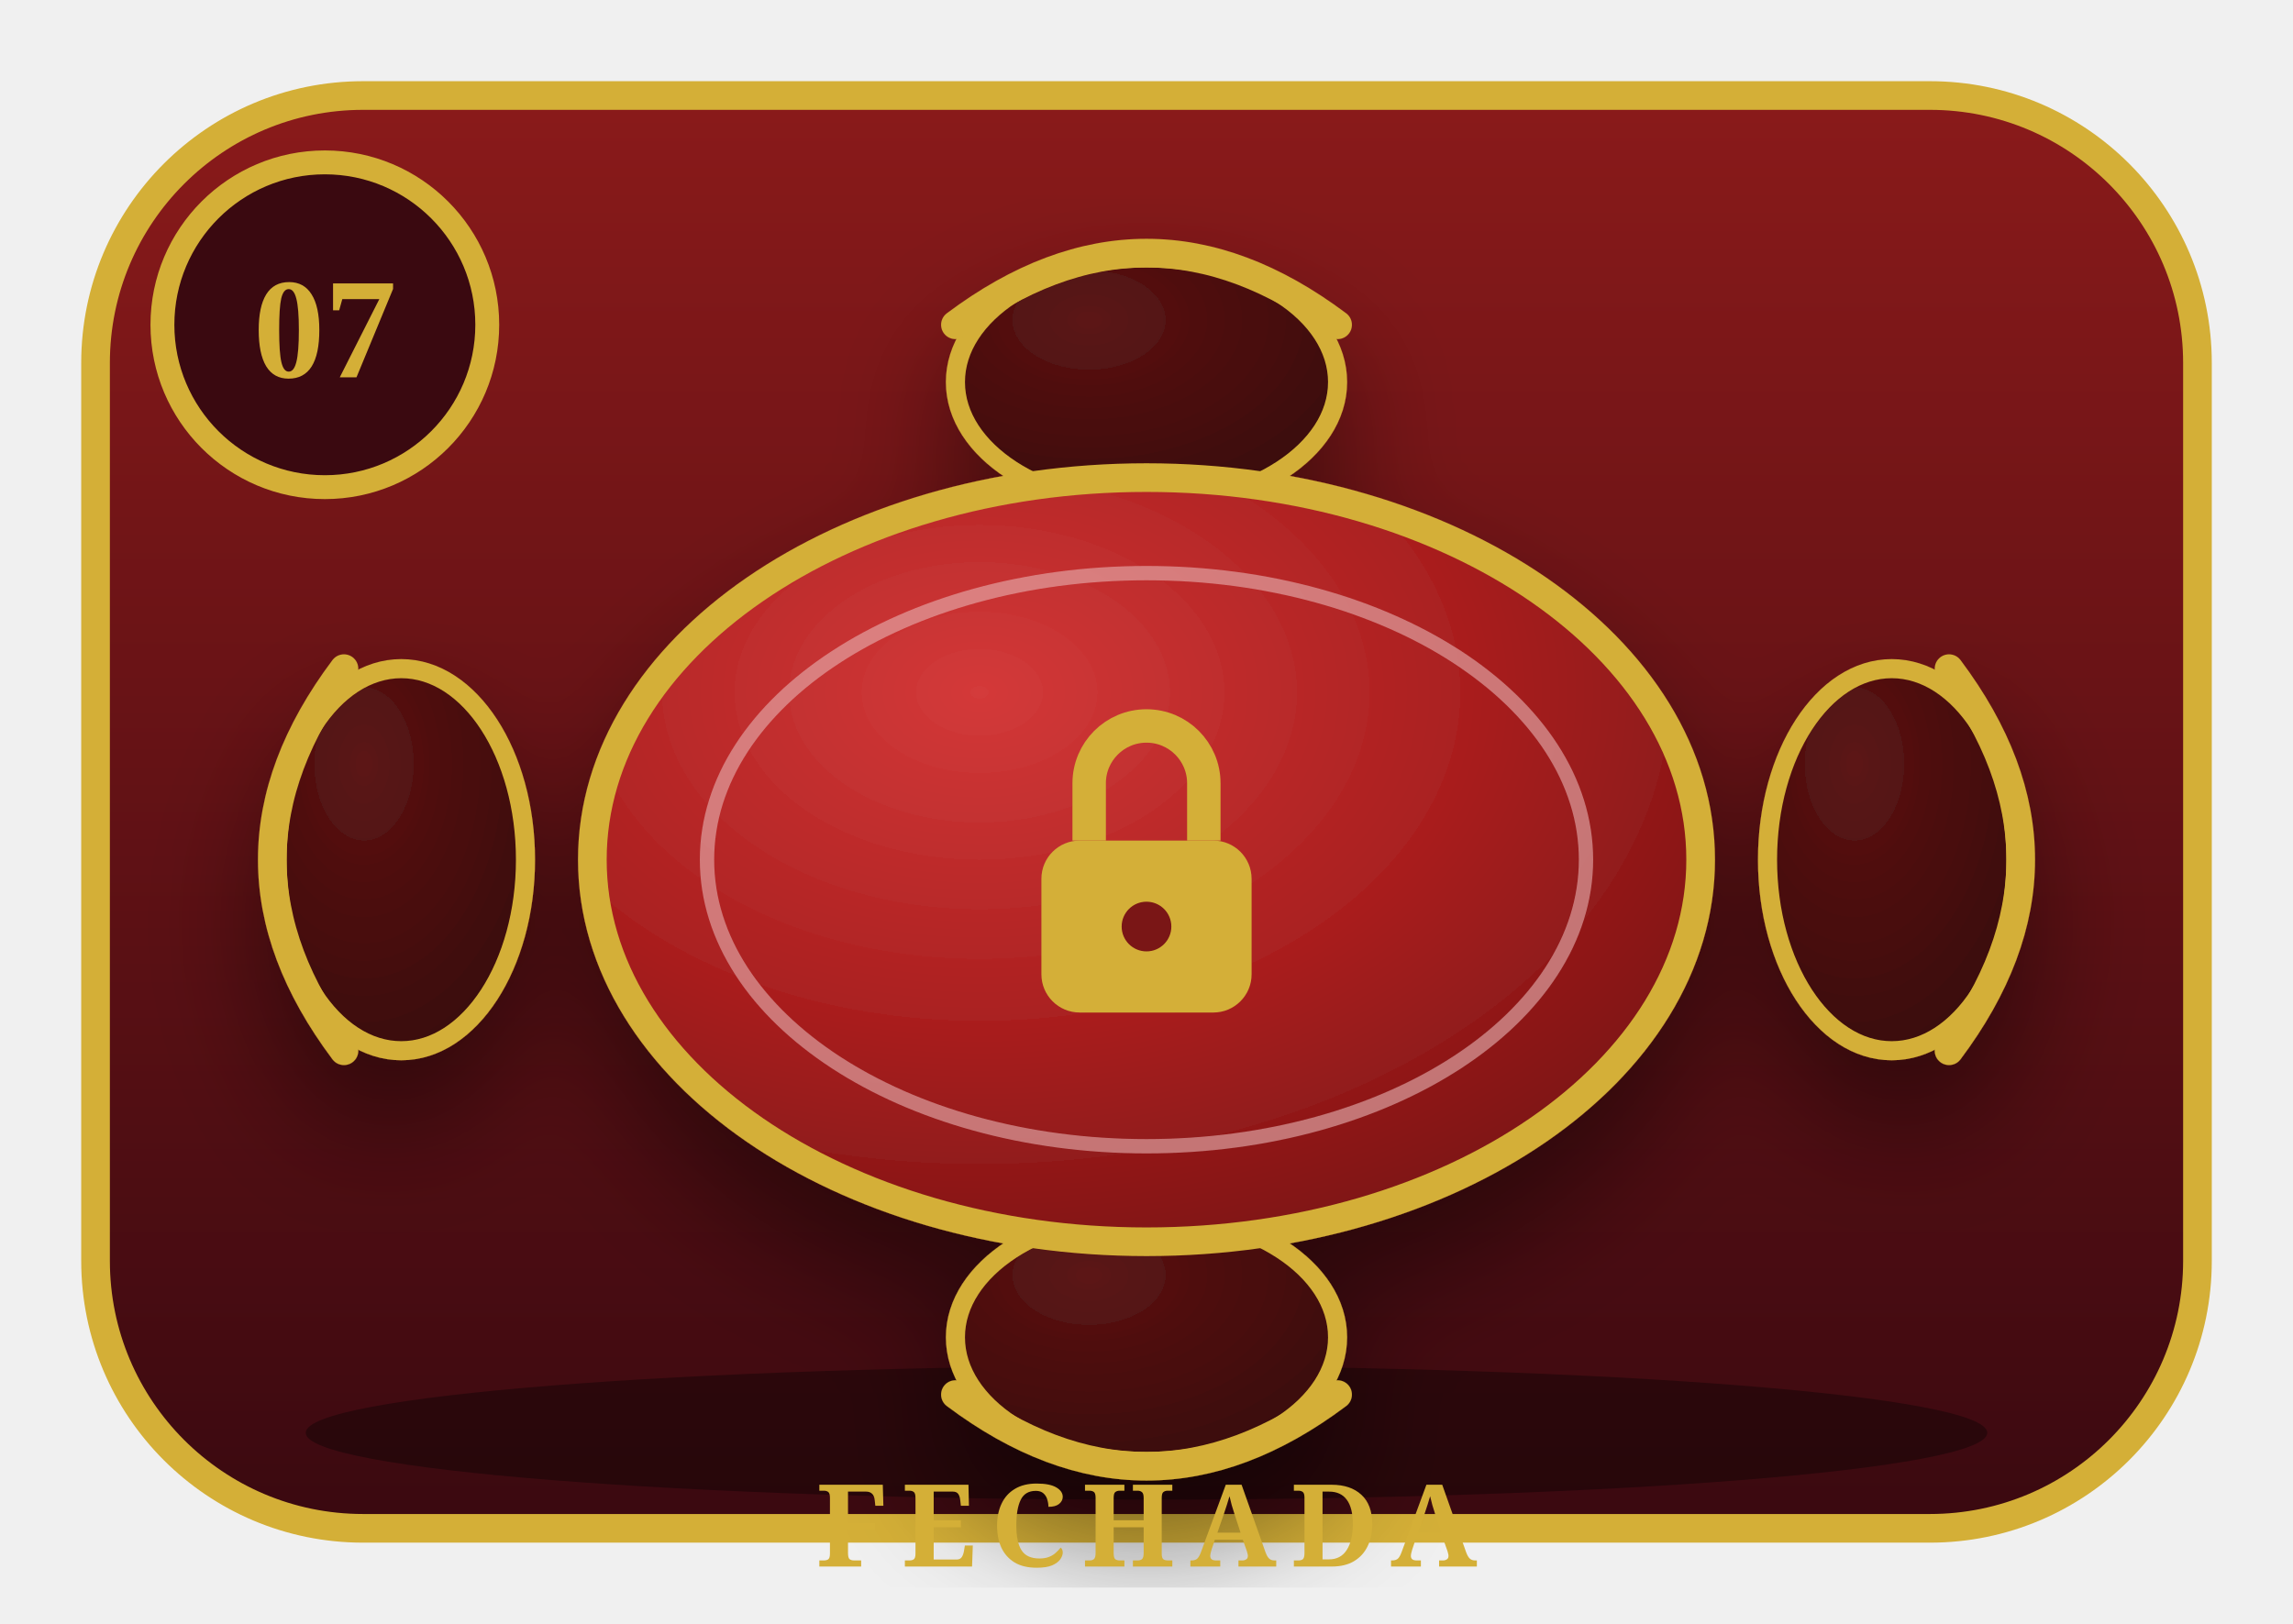
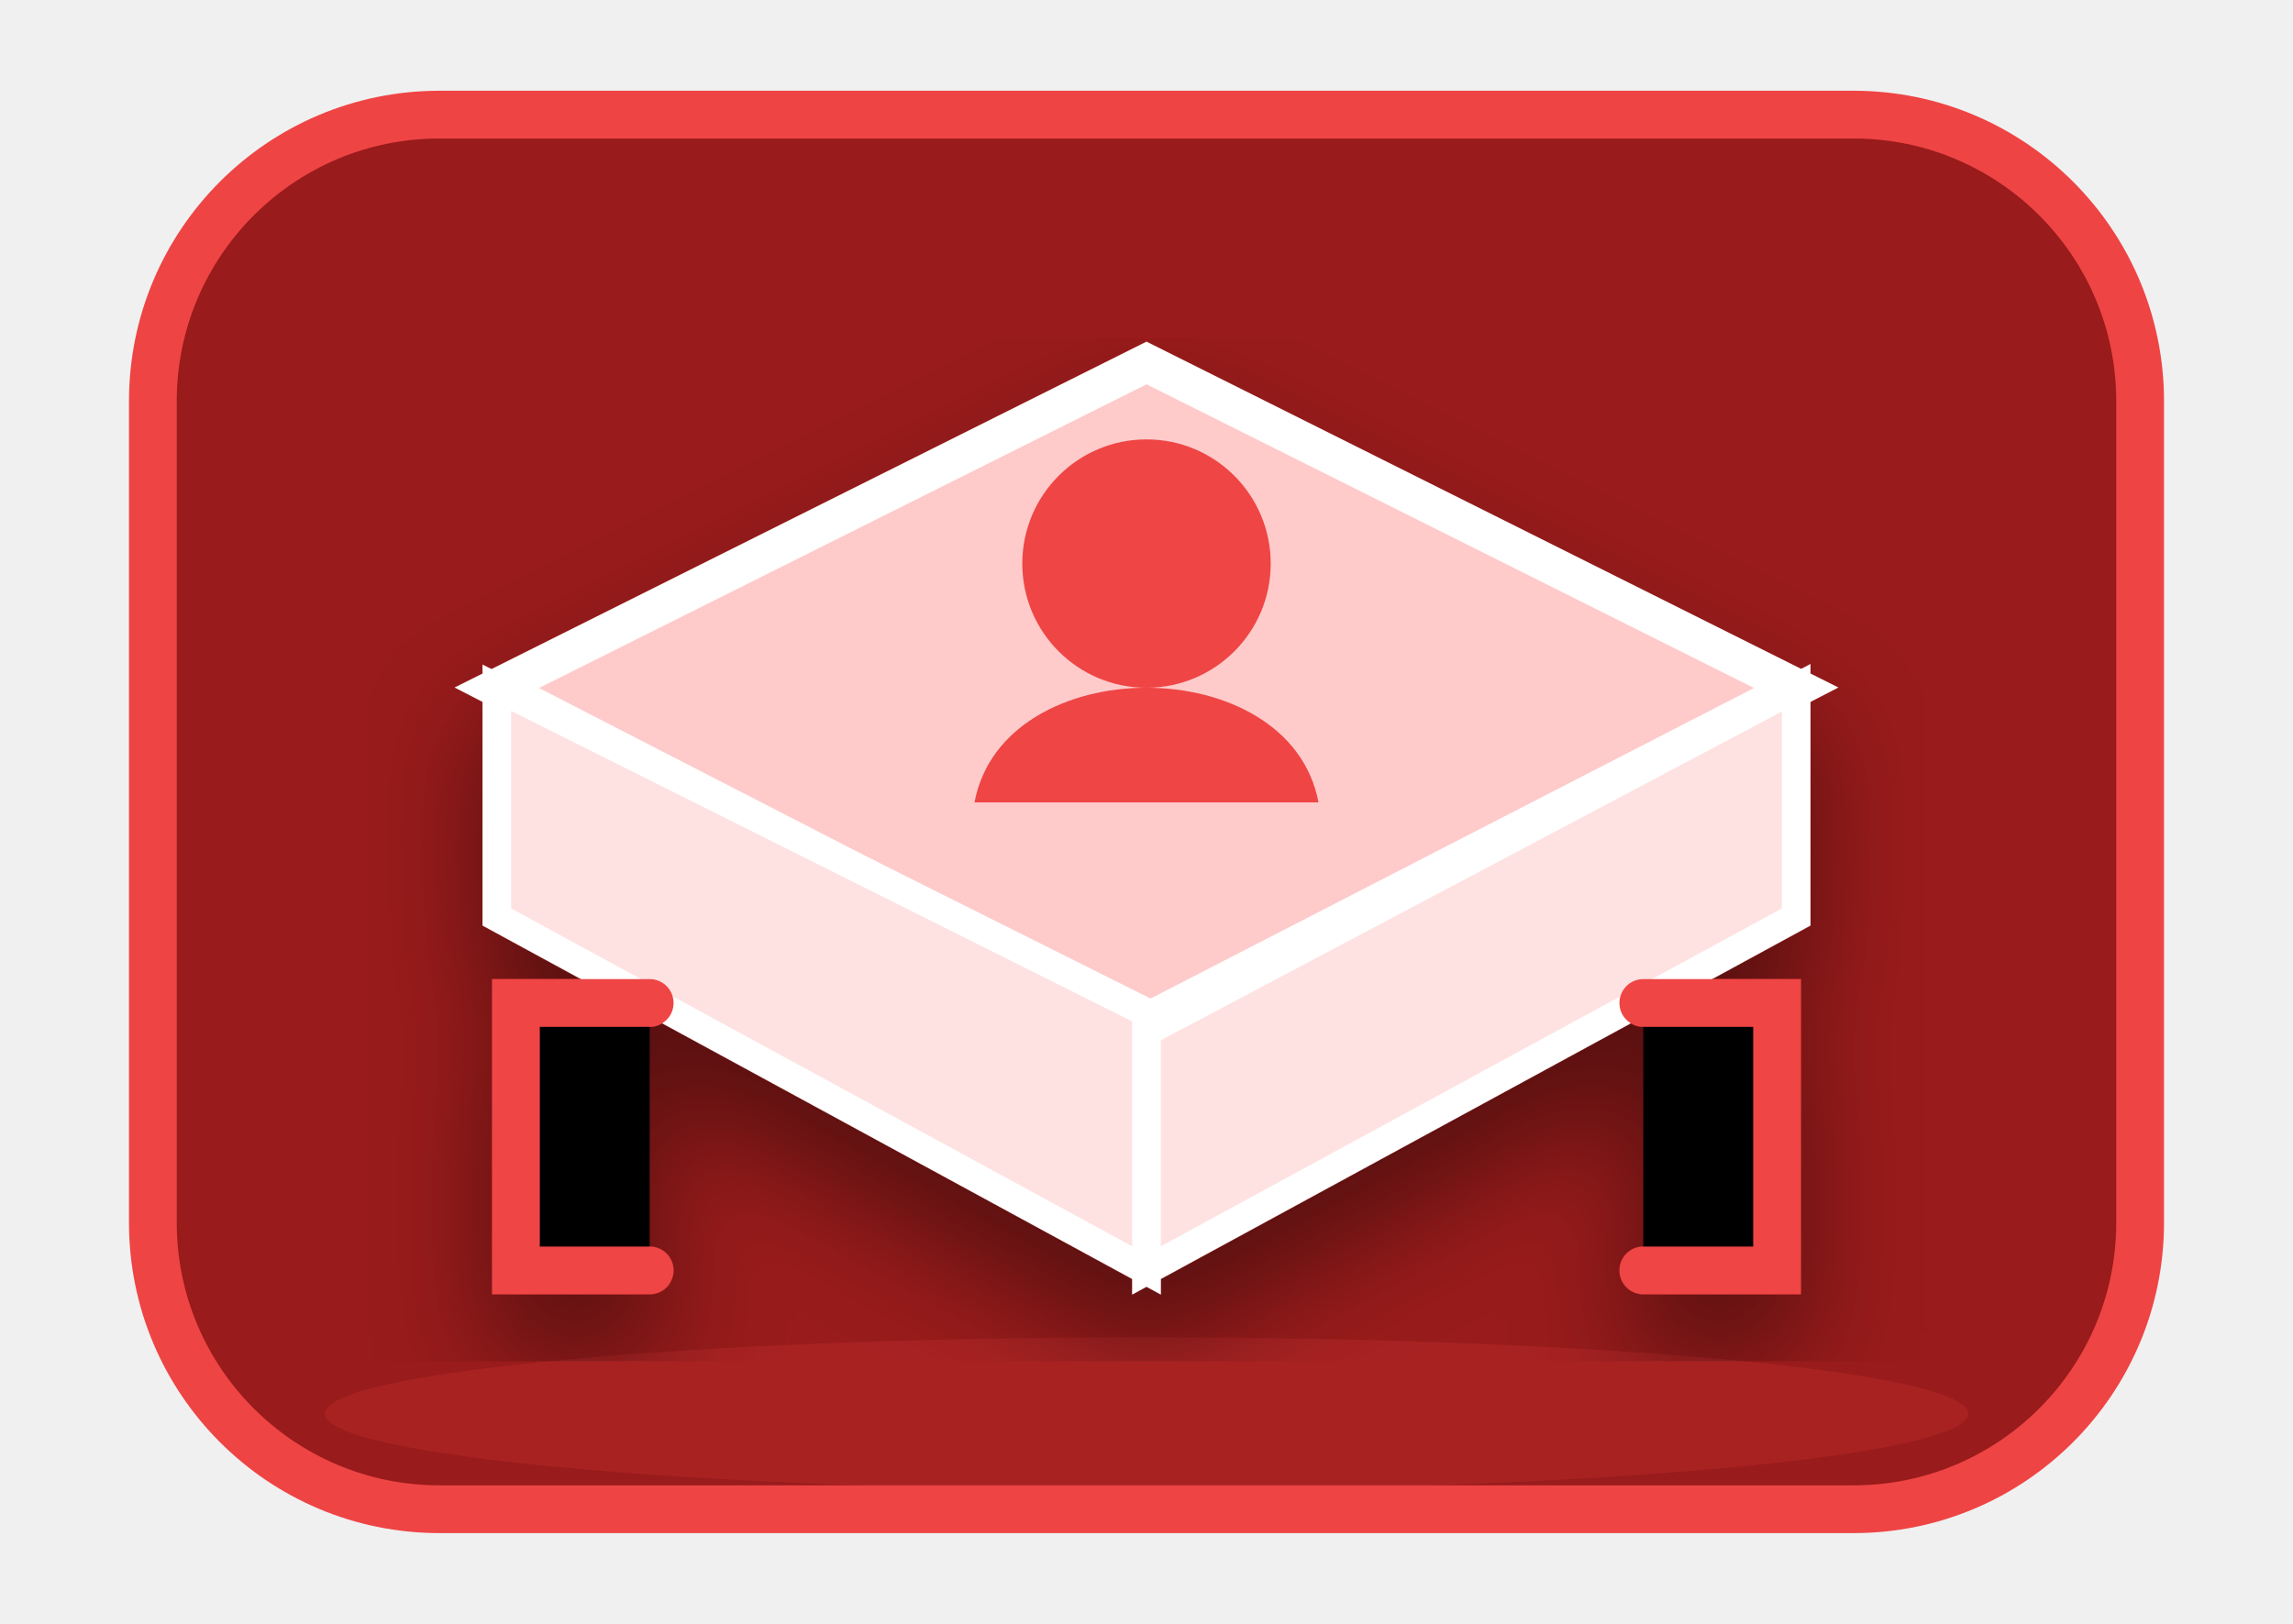
<svg xmlns="http://www.w3.org/2000/svg" viewBox="0 0 240 170">
  <defs>
    <filter id="s">
      <feDropShadow dx="0" dy="7" stdDeviation="6" flood-opacity=".42" />
    </filter>
-     <linearGradient id="cardClosed" x1="0" y1="0" x2="0" y2="1">
-       <stop offset="0" stop-color="#8a1a1a" />
-       <stop offset="1" stop-color="#3a0910" />
-     </linearGradient>
-     <radialGradient id="tableTopClosed" cx="35%" cy="28%" r="80%">
-       <stop offset="0" stop-color="#d43a3a" />
-       <stop offset=".55" stop-color="#a91f1f" />
-       <stop offset="1" stop-color="#7a1414" />
-     </radialGradient>
-     <radialGradient id="chairClosed" cx="35%" cy="25%" r="80%">
-       <stop offset="0" stop-color="#5c1414" />
-       <stop offset="1" stop-color="#390a0a" />
-     </radialGradient>
  </defs>
-   <rect x="10" y="10" width="220" height="150" rx="28" fill="url(#cardClosed)" stroke="#d4af37" stroke-width="3" />
-   <ellipse cx="120" cy="150" rx="88" ry="7" fill="#000" opacity=".35" />
+   <rect x="16" y="12" width="208" height="146" rx="30" fill="#991b1b" stroke="#ef4444" stroke-width="5" />
+   <ellipse cx="120" cy="148" rx="86" ry="8" fill="#ef4444" opacity=".18" />
  <g filter="url(#s)">
-     <g>
-       <ellipse cx="120" cy="40" rx="20" ry="13" fill="url(#chairClosed)" stroke="#d4af37" stroke-width="2" />
-       <path d="M100 34 q20 -15 40 0" fill="none" stroke="#d4af37" stroke-width="3" stroke-linecap="round" />
-     </g>
-     <g>
-       <ellipse cx="120" cy="140" rx="20" ry="13" fill="url(#chairClosed)" stroke="#d4af37" stroke-width="2" />
-       <path d="M100 146 q20 15 40 0" fill="none" stroke="#d4af37" stroke-width="3" stroke-linecap="round" />
-     </g>
-     <g>
-       <ellipse cx="42" cy="90" rx="13" ry="20" fill="url(#chairClosed)" stroke="#d4af37" stroke-width="2" />
-       <path d="M36 70 q-15 20 0 40" fill="none" stroke="#d4af37" stroke-width="3" stroke-linecap="round" />
-     </g>
-     <g>
-       <ellipse cx="198" cy="90" rx="13" ry="20" fill="url(#chairClosed)" stroke="#d4af37" stroke-width="2" />
-       <path d="M204 70 q15 20 0 40" fill="none" stroke="#d4af37" stroke-width="3" stroke-linecap="round" />
-     </g>
-     <ellipse cx="120" cy="90" rx="58" ry="40" fill="url(#tableTopClosed)" stroke="#d4af37" stroke-width="3" />
-     <ellipse cx="120" cy="90" rx="46" ry="30" fill="none" stroke="#e8b3b3" stroke-width="1.5" opacity=".6" />
-     <g transform="translate(120,90)">
-       <rect x="-11" y="-2" width="22" height="18" rx="4" fill="#d4af37" />
-       <path d="M-6 -2v-6a6 6 0 0 1 12 0v6" fill="none" stroke="#d4af37" stroke-width="3.5" />
-       <circle cx="0" cy="7" r="2.6" fill="#7a1414" />
-     </g>
+     <path d="M52 72 120 38l68 34-68 35z" fill="#fecaca" stroke="#fff" stroke-width="4" />
+     <path d="M52 72v24l68 37V106zM188 72v24l-68 37v-25z" fill="#fee2e2" stroke="#fff" stroke-width="3" />
+     <circle cx="120" cy="59" r="13" fill="#ef4444" />
+     <path d="M102 84c3-16 33-16 36 0" fill="#ef4444" />
+     <path d="M68 105h-14v28h14M172 105h14v28h-14" stroke="#ef4444" stroke-width="5" stroke-linecap="round" />
  </g>
-   <circle cx="34" cy="34" r="17" fill="#3a0910" stroke="#d4af37" stroke-width="2.5" />
-   <text x="34" y="39.5" font-family="Georgia, 'Times New Roman', serif" font-size="15" font-weight="700" fill="#d4af37" text-anchor="middle">07</text>
-   <text x="120" y="164" font-family="Georgia, serif" font-size="12" font-weight="700" fill="#d4af37" text-anchor="middle" letter-spacing="1.5">FECHADA</text>
</svg>
